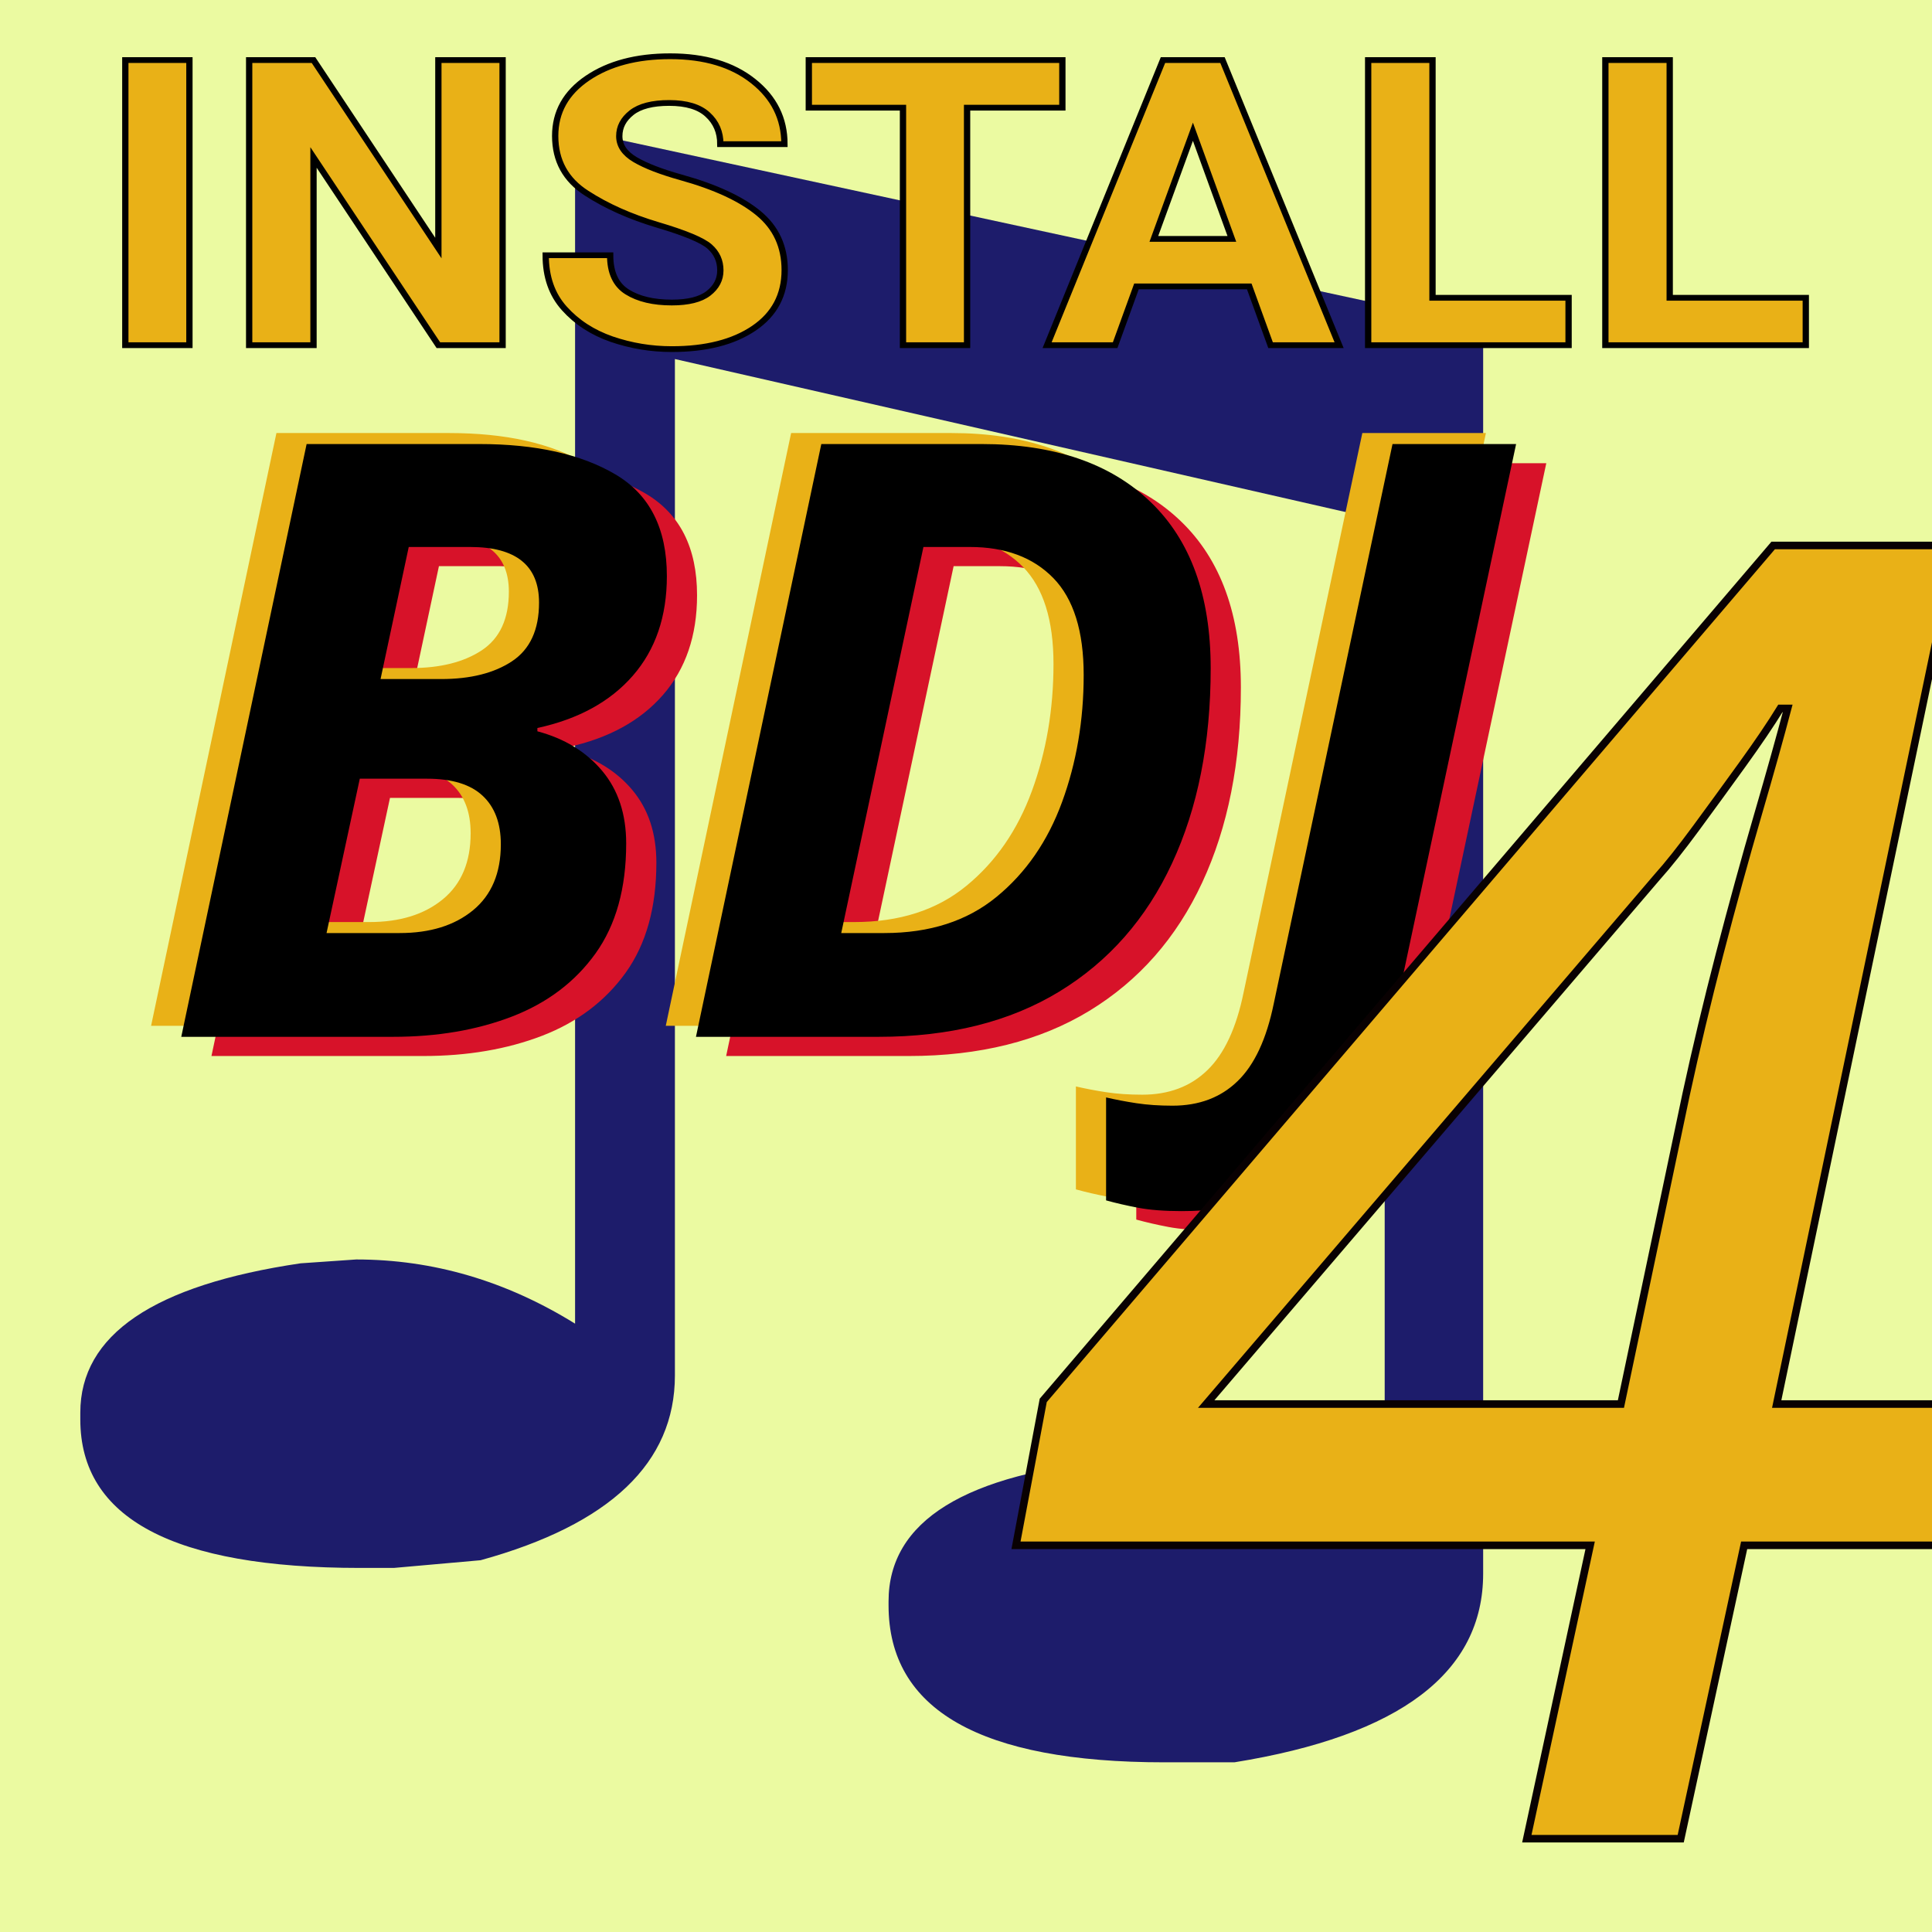
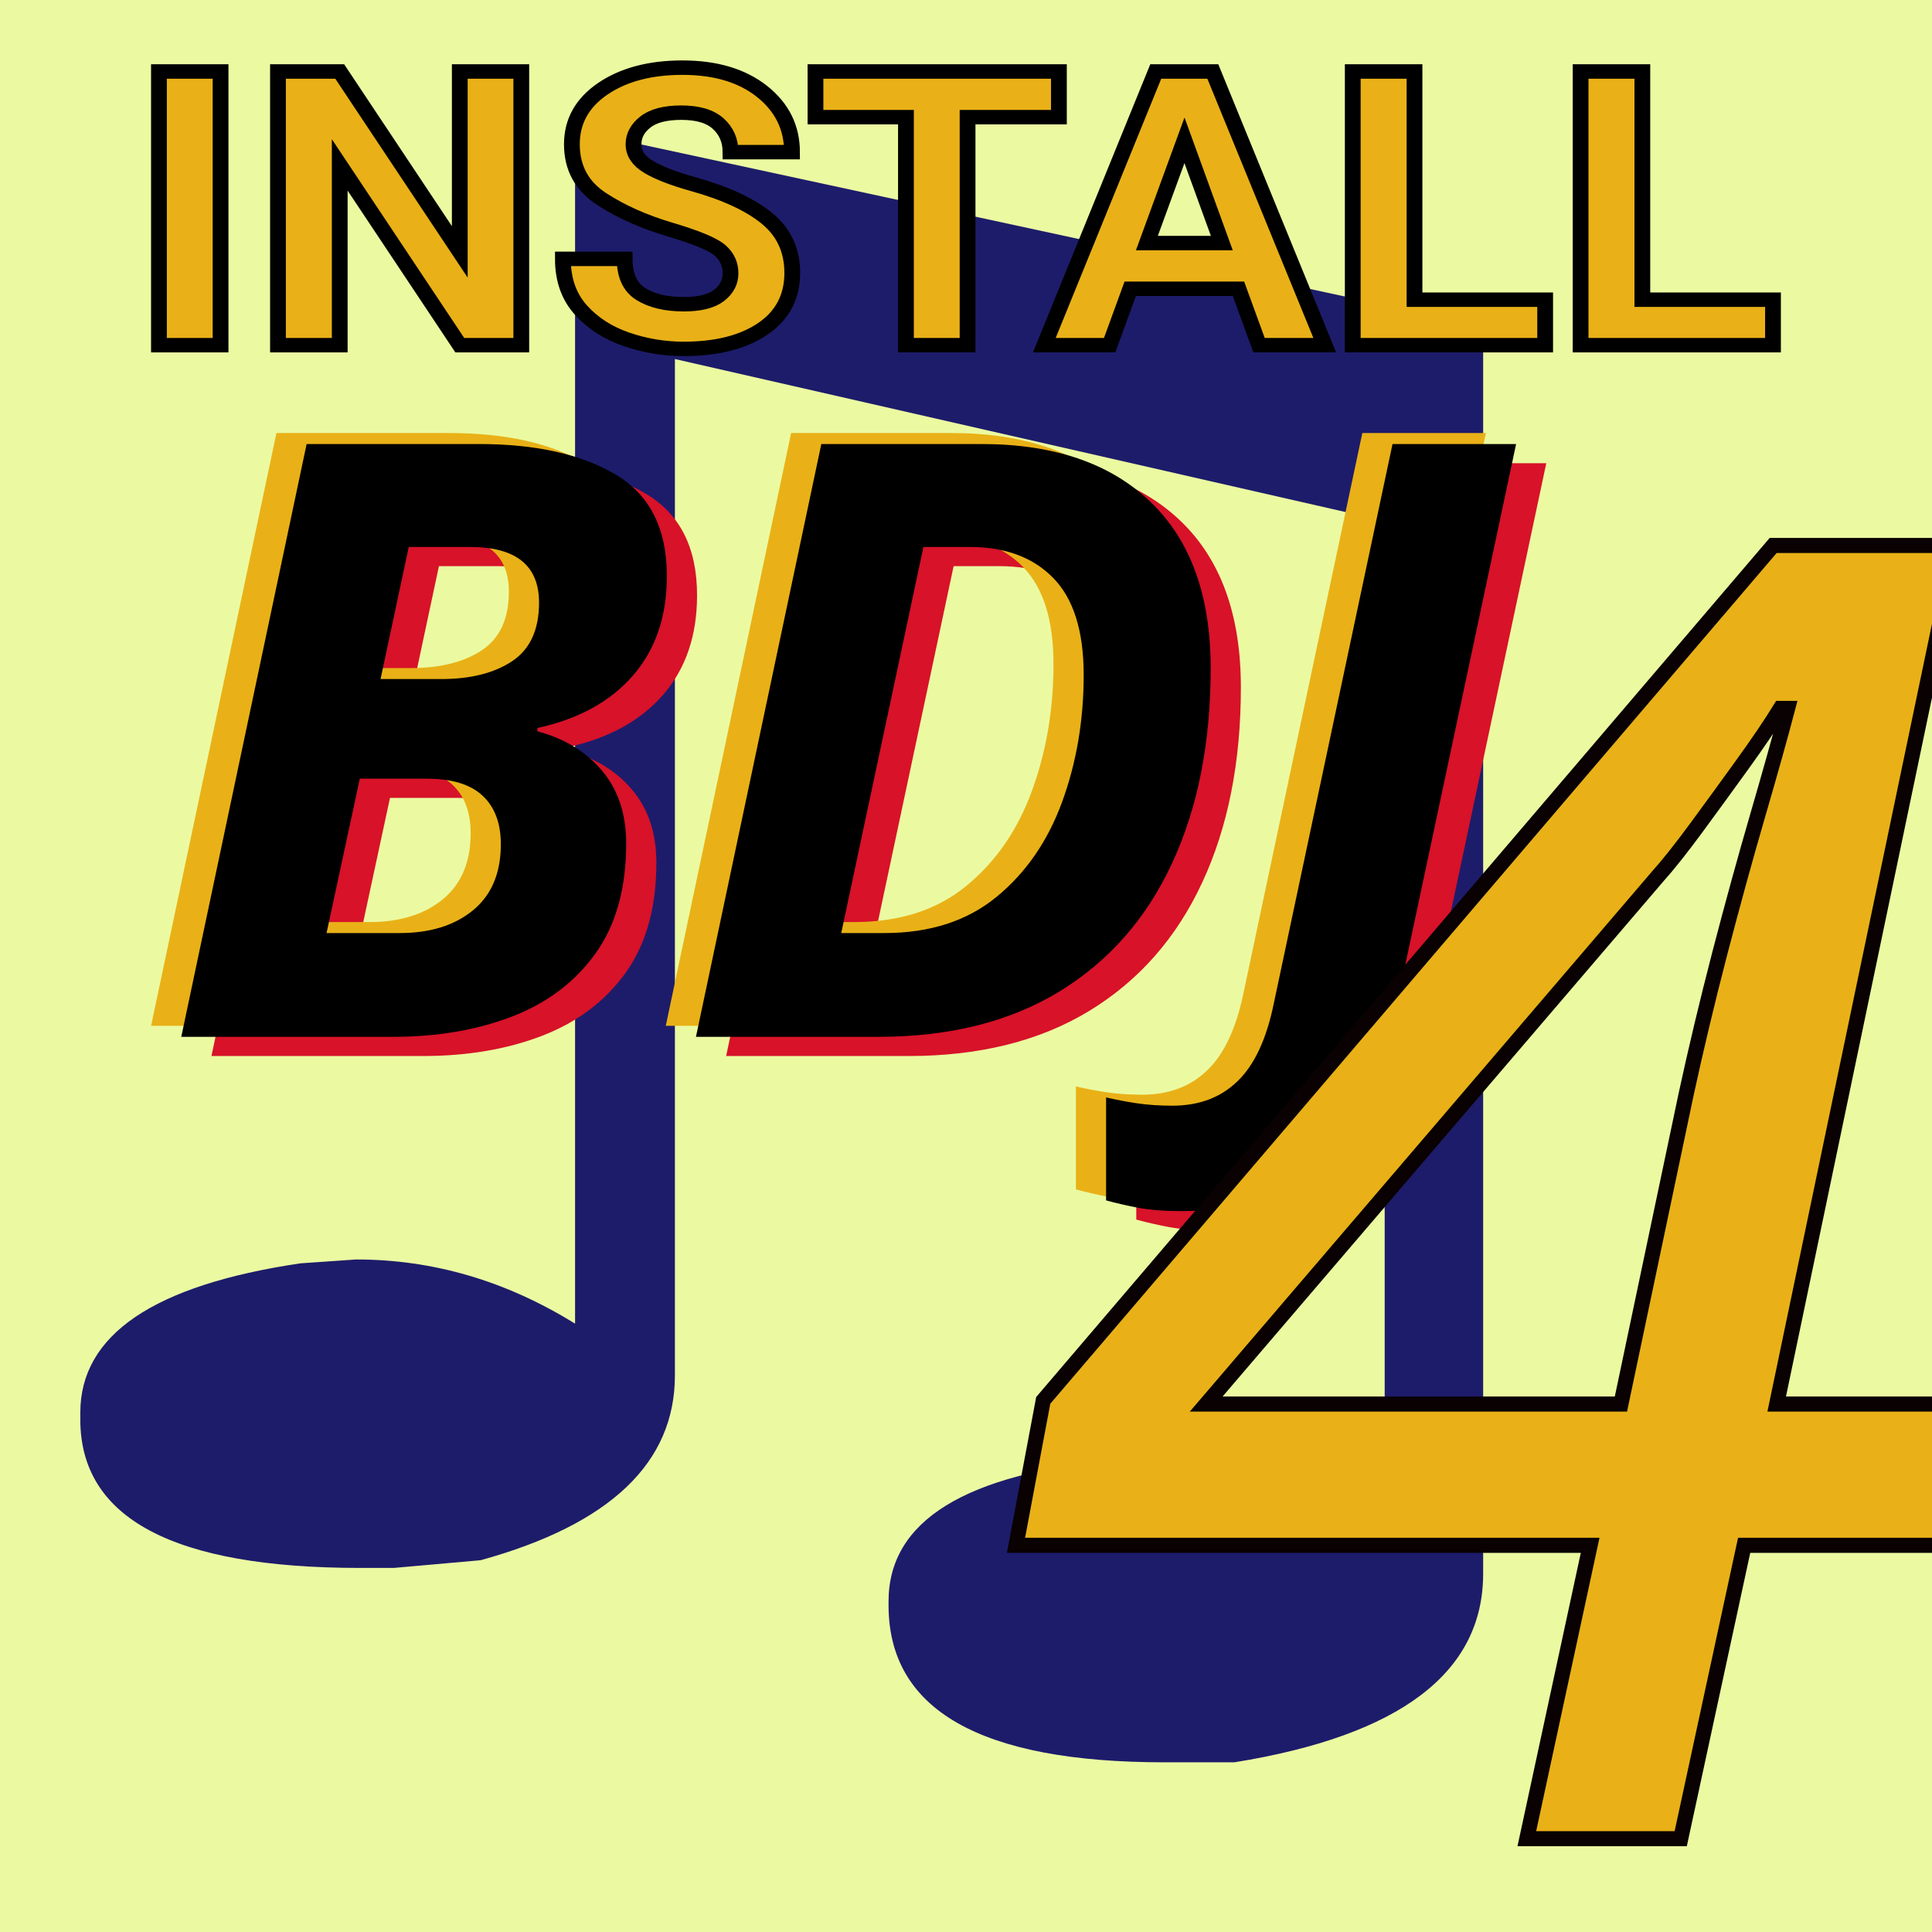
<svg xmlns="http://www.w3.org/2000/svg" width="256" height="256" id="svg4756" version="1.1" viewBox="0 0 256 256">
  <defs id="defs4758" />
  <g id="layer5" style="display:inline" transform="translate(-8.53334,-8.53334)">
    <rect style="opacity:1;fill:#e7f98b;fill-opacity:0.81;stroke:none;stroke-width:0;stroke-miterlimit:4;stroke-dasharray:none;stroke-opacity:1" id="rect4218" width="256" height="256" x="8.533" y="8.533" />
  </g>
  <g id="layer1" transform="translate(-8.53334,183.4667)" style="display:inline">
    <text xml:space="preserve" style="font-style:normal;font-variant:normal;font-weight:normal;font-stretch:normal;font-size:9.453px;line-height:0%;font-family:'Droid Serif';-inkscape-font-specification:'Droid Serif';text-align:start;letter-spacing:0px;word-spacing:0px;writing-mode:lr-tb;text-anchor:start;fill:#1d1c6b;fill-opacity:1;stroke:none;stroke-width:0.788px;stroke-linecap:butt;stroke-linejoin:miter;stroke-opacity:1" x="-39.013" y="27.359" id="text4173" transform="scale(1.162914,0.859909)">
      <tspan id="tspan4175" x="-39.013" y="27.359" style="font-style:normal;font-variant:normal;font-weight:normal;font-stretch:normal;font-size:302.285px;line-height:125%;font-family:'Droid Serif';-inkscape-font-specification:'Droid Serif';text-align:start;writing-mode:lr-tb;text-anchor:start;fill:#1d1c6b;fill-opacity:1;stroke-width:0.788px">♫</tspan>
    </text>
  </g>
  <g id="layer4" style="display:inline" transform="translate(-8.53334,-8.53334)">
    <g id="g39" transform="translate(5.517523,-12.83611)">
      <text id="text4150" y="161.295" x="28.175" style="font-style:normal;font-weight:normal;line-height:0%;font-family:sans-serif;letter-spacing:0px;word-spacing:0px;display:inline;fill:#d71229;fill-opacity:1;stroke:none;stroke-width:1px;stroke-linecap:butt;stroke-linejoin:miter;stroke-opacity:1" xml:space="preserve">
        <tspan style="font-style:italic;font-variant:normal;font-weight:bold;font-stretch:normal;font-size:110px;line-height:1.25;font-family:Kinnari;-inkscape-font-specification:'Kinnari Bold Italic';fill:#d71229;fill-opacity:1" y="161.295" x="28.175" id="tspan4152">BDJ</tspan>
      </text>
      <text id="text4150-7" y="157.295" x="20.175" style="font-style:normal;font-weight:normal;line-height:0%;font-family:sans-serif;letter-spacing:0px;word-spacing:0px;display:inline;fill:#e9b117;fill-opacity:1;stroke:none;stroke-width:1px;stroke-linecap:butt;stroke-linejoin:miter;stroke-opacity:1" xml:space="preserve">
        <tspan style="font-style:italic;font-variant:normal;font-weight:bold;font-stretch:normal;font-size:110px;line-height:1.25;font-family:Kinnari;-inkscape-font-specification:'Kinnari Bold Italic';fill:#e9b117;fill-opacity:1" y="157.295" x="20.175" id="tspan4152-5">BDJ</tspan>
      </text>
      <text id="text4150-6" y="158.755" x="24.175" style="font-style:normal;font-weight:normal;line-height:0%;font-family:sans-serif;letter-spacing:0px;word-spacing:0px;display:inline;fill:#000000;fill-opacity:1;stroke:none;stroke-width:1px;stroke-linecap:butt;stroke-linejoin:miter;stroke-opacity:1" xml:space="preserve">
        <tspan style="font-style:italic;font-variant:normal;font-weight:bold;font-stretch:normal;font-size:110px;line-height:1.25;font-family:Kinnari;-inkscape-font-specification:'Kinnari Bold Italic'" y="158.755" x="24.175" id="tspan4152-4">BDJ</tspan>
      </text>
    </g>
  </g>
  <g id="layer7">
-     <text xml:space="preserve" style="font-style:normal;font-weight:normal;font-size:240px;line-height:1.25;font-family:sans-serif;letter-spacing:0px;word-spacing:0px;fill:#e9b117;fill-opacity:1;stroke:#090102;stroke-linecap:butt;stroke-opacity:1" x="133.189" y="243.637" id="text67795">
-       <tspan id="tspan67793" x="133.189" y="243.637" style="font-style:italic;font-variant:normal;font-weight:normal;font-stretch:normal;font-size:240px;font-family:'Chancery Uralic';-inkscape-font-specification:'Chancery Uralic Italic';fill:#e9b117;fill-opacity:1;stroke:#090102;stroke-linecap:butt;stroke-opacity:1">4</tspan>
+     <text xml:space="preserve" style="font-style:normal;font-weight:normal;font-size:240px;line-height:1.25;font-family:sans-serif;letter-spacing:0px;word-spacing:0px;fill:#e9b117;fill-opacity:1;stroke:#090102;stroke-linecap:butt;stroke-opacity:1;stroke-width:2;stroke-miterlimit:4;stroke-dasharray:none" x="133.189" y="243.637" id="text67795">
+       <tspan id="tspan67793" x="133.189" y="243.637" style="font-style:italic;font-variant:normal;font-weight:normal;font-stretch:normal;font-size:240px;font-family:'Chancery Uralic';-inkscape-font-specification:'Chancery Uralic Italic';fill:#e9b117;fill-opacity:1;stroke:#090102;stroke-linecap:butt;stroke-opacity:1;stroke-width:2;stroke-miterlimit:4;stroke-dasharray:none">4</tspan>
    </text>
  </g>
  <g id="layer6" style="display:inline" transform="translate(-8.53334,-8.53334)">
-     <text xml:space="preserve" style="font-style:normal;font-weight:normal;line-height:0%;font-family:sans-serif;letter-spacing:0px;word-spacing:0px;fill:#e9b117;fill-opacity:1;stroke:#000000;stroke-width:0.798px;stroke-linecap:butt;stroke-linejoin:miter;stroke-opacity:1" x="20.002" y="56.727" id="text4153" transform="scale(1.045264,0.9566965)">
-       <tspan id="tspan4155" x="20.002" y="56.727" style="font-style:normal;font-variant:normal;font-weight:bold;font-stretch:normal;font-size:55.527px;line-height:1.25;font-family:Roboto;-inkscape-font-specification:'Roboto Bold';stroke:#000000;stroke-width:0.798px;stroke-opacity:1">INSTALL</tspan>
+     <text xml:space="preserve" style="font-style:normal;font-weight:normal;font-size:53.333px;line-height:0%;font-family:sans-serif;letter-spacing:0px;word-spacing:0px;fill:#e9b117;fill-opacity:1;stroke:#000000;stroke-width:2;stroke-linecap:butt;stroke-linejoin:miter;stroke-miterlimit:4;stroke-dasharray:none;stroke-opacity:1" x="24.436" y="56.727" id="text4153" transform="scale(1.045264,0.9566965)">
+       <tspan id="tspan4155" x="24.436" y="56.727" style="font-style:normal;font-variant:normal;font-weight:bold;font-stretch:normal;font-size:53.333px;line-height:1.25;font-family:Roboto;-inkscape-font-specification:'Roboto Bold';stroke:#000000;stroke-width:2;stroke-miterlimit:4;stroke-dasharray:none;stroke-opacity:1">INSTALL</tspan>
+     </text>
+   </g>
+   <g id="g75574" style="display:none" transform="translate(-8.53334,-8.53334)">
+     <text xml:space="preserve" style="font-style:normal;font-weight:normal;font-size:48px;line-height:0%;font-family:sans-serif;letter-spacing:0px;word-spacing:0px;fill:#e9b117;fill-opacity:1;stroke:#000000;stroke-width:2;stroke-linecap:butt;stroke-linejoin:miter;stroke-miterlimit:4;stroke-dasharray:none;stroke-opacity:1" x="17.547" y="56.727" id="text75572" transform="scale(1.045264,0.9566965)">
+       <tspan id="tspan75570" x="17.547" y="56.727" style="font-style:normal;font-variant:normal;font-weight:bold;font-stretch:normal;font-size:48px;line-height:1.25;font-family:Roboto;-inkscape-font-specification:'Roboto Bold';stroke:#000000;stroke-width:2;stroke-miterlimit:4;stroke-dasharray:none;stroke-opacity:1">MARQUEE</tspan>
+     </text>
+   </g>
+   <g id="g75580" style="display:none" transform="translate(-8.53334,-8.53334)">
+     <text xml:space="preserve" style="font-style:normal;font-weight:normal;font-size:42.667px;line-height:0%;font-family:sans-serif;letter-spacing:0px;word-spacing:0px;fill:#e9b117;fill-opacity:1;stroke:#000000;stroke-width:2;stroke-linecap:butt;stroke-linejoin:miter;stroke-miterlimit:4;stroke-dasharray:none;stroke-opacity:1" x="14.308" y="56.727" id="text75578" transform="scale(1.045264,0.9566965)">
+       <tspan id="tspan75576" x="14.308" y="56.727" style="font-style:normal;font-variant:normal;font-weight:bold;font-stretch:normal;font-size:42.667px;line-height:1.25;font-family:Roboto;-inkscape-font-specification:'Roboto Bold';stroke:#000000;stroke-width:2;stroke-miterlimit:4;stroke-dasharray:none;stroke-opacity:1">CONFIGURE</tspan>
+     </text>
+   </g>
+   <g id="g40506" style="display:none" transform="translate(-8.53334,-8.53334)">
+     <text xml:space="preserve" style="font-style:normal;font-weight:normal;font-size:53.333px;line-height:0%;font-family:sans-serif;letter-spacing:0px;word-spacing:0px;fill:#e9b117;fill-opacity:1;stroke:#000000;stroke-width:2;stroke-linecap:butt;stroke-linejoin:miter;stroke-miterlimit:4;stroke-dasharray:none;stroke-opacity:1" x="18.043" y="56.727" id="text40504" transform="scale(1.045264,0.9566965)">
+       <tspan id="tspan40502" x="18.043" y="56.727" style="font-style:normal;font-variant:normal;font-weight:bold;font-stretch:normal;font-size:53.333px;line-height:1.25;font-family:Roboto;-inkscape-font-specification:'Roboto Bold';stroke:#000000;stroke-width:2;stroke-miterlimit:4;stroke-dasharray:none;stroke-opacity:1">MANAGE</tspan>
    </text>
  </g>
</svg>
